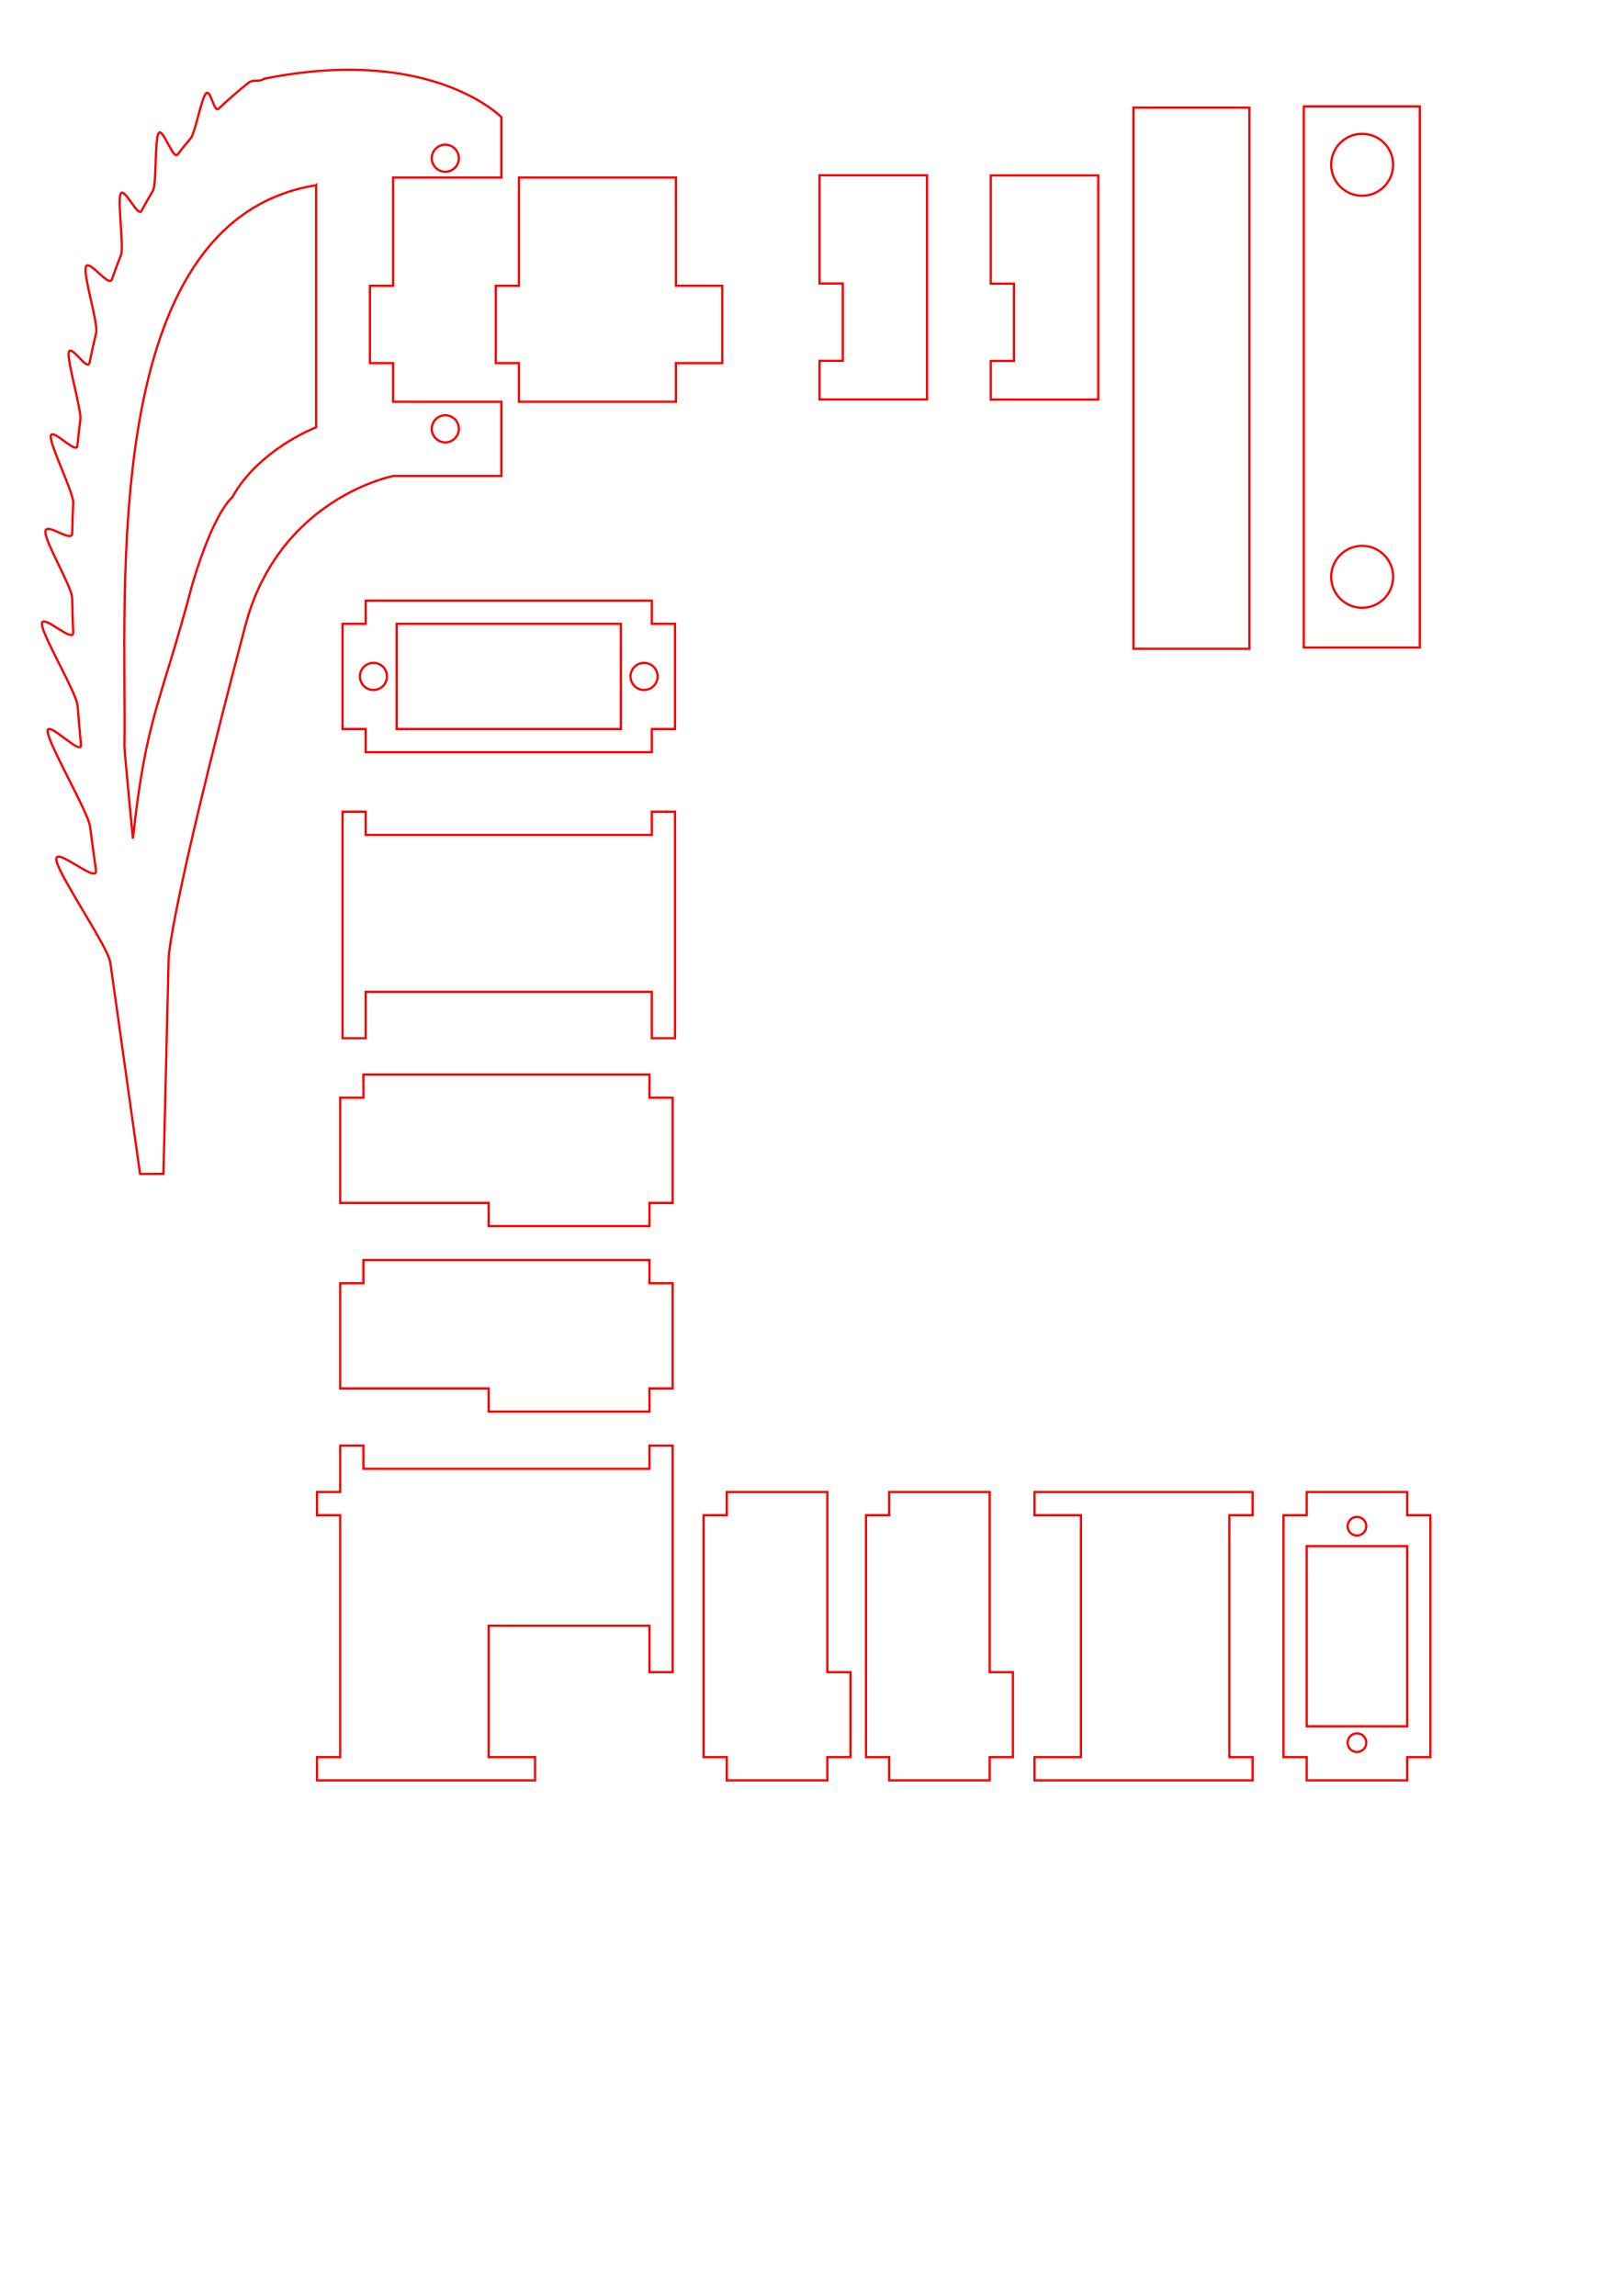
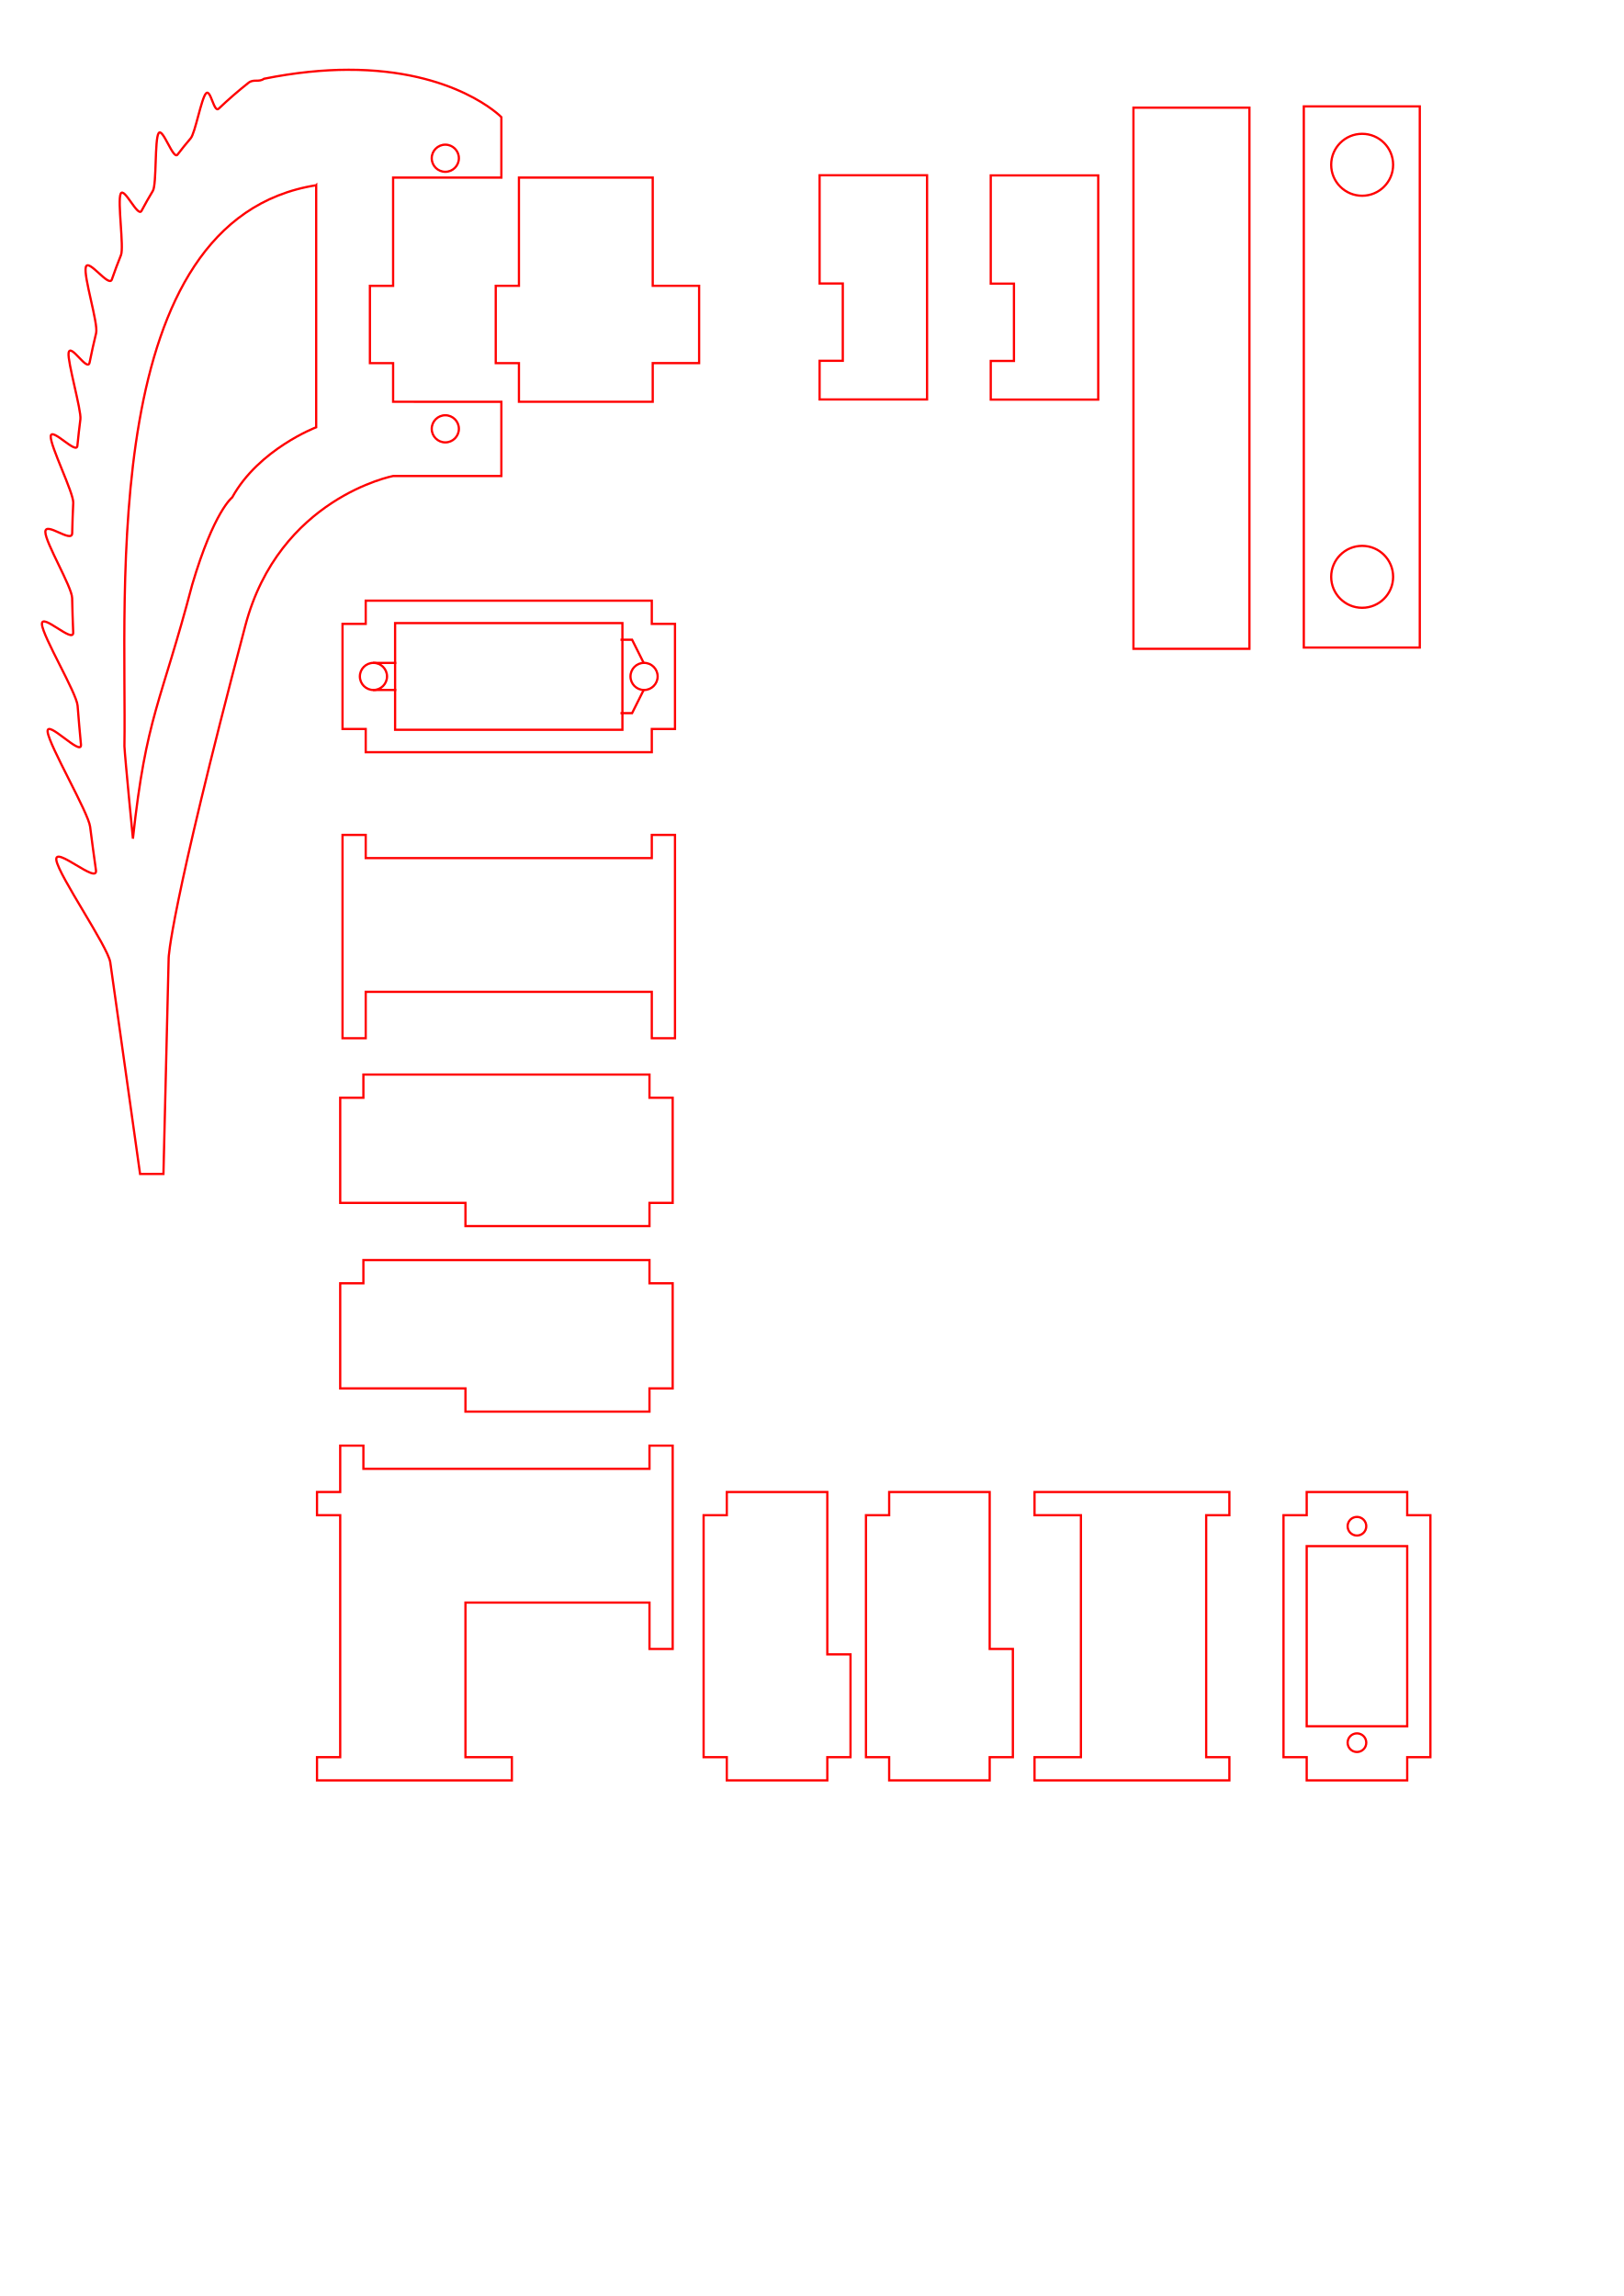
<svg xmlns="http://www.w3.org/2000/svg" width="210mm" height="297mm" viewBox="0 0 744.094 1052.362" id="svg2" version="1.1">
  <defs id="defs4">
    <filter style="color-interpolation-filters:sRGB" id="filter4385" />
  </defs>
  <g id="layer1">
    <path style="fill:none;fill-rule:evenodd;stroke:#ff0000;stroke-width:1.025;stroke-linecap:butt;stroke-linejoin:miter;stroke-miterlimit:4;stroke-dasharray:none;stroke-opacity:1" d="m 159.524,31.976 c -11.331,0.027 -24.152,1.222 -38.545,4.123 -2.391,1.741 -4.758,-0.009 -7.096,1.844 -2.337,1.853 -4.646,3.764 -6.924,5.74 -2.277,1.976 -4.523,4.016 -6.734,6.127 -2.211,2.111 -3.672,-9.277 -5.811,-7.02 -2.139,2.258 -4.954,18.163 -7.014,20.578 -2.06,2.416 -4.078,4.913 -6.053,7.498 -1.975,2.585 -6.763,-12.598 -8.646,-9.832 -1.883,2.766 -0.861,23.481 -2.646,26.439 -1.785,2.959 -3.52,6.017 -5.201,9.18 -1.681,3.163 -7.976,-11.232 -9.547,-7.854 -1.571,3.378 1.583,24.528 0.129,28.133 -1.454,3.605 -2.849,7.326 -4.18,11.17 -1.331,3.843 -10.716,-9.818 -11.918,-5.725 -1.202,4.093 5.779,25.942 4.713,30.297 -1.066,4.355 -2.064,8.843 -2.988,13.471 -0.924,4.628 -8.847,-9.291 -9.623,-4.379 -0.601,3.806 5.913,26.384 5.404,30.367 -0.509,3.983 -0.973,8.056 -1.387,12.221 -0.414,4.165 -11.889,-8.749 -12.205,-4.396 -0.316,4.353 10.529,25.972 10.314,30.518 -0.215,4.546 -0.378,9.19 -0.488,13.934 -0.111,4.744 -12.291,-5.565 -12.295,-0.617 -0.004,4.947 12.169,25.15 12.275,30.307 0.106,5.156 0.267,10.418 0.486,15.789 0.219,5.371 -14.657,-9.352 -14.322,-3.762 0.335,5.59 15.881,31.493 16.334,37.309 0.453,5.815 0.966,11.744 1.541,17.789 0.575,6.046 -15.959,-12.035 -15.26,-5.754 0.699,6.281 18.632,36.925 19.459,43.447 0.827,6.522 1.718,13.167 2.676,19.936 0.957,6.769 -19.231,-11.591 -18.141,-4.57 1.091,7.02 23.461,39.42 24.688,46.697 0.335,2.348 1.359,9.59 2.703,19.133 1.344,9.543 3.01,21.387 4.635,32.938 1.625,11.55 3.208,22.807 4.385,31.176 1.177,8.369 1.947,13.852 1.947,13.852 l 10.711,-0.012 2.389,-98.963 c 0,0 0.133,-19.653 35.133,-152.326 15.44,-58.526 67.73,-68.607 67.73,-68.607 l 49.605,0 0,-34.016 -49.605,-10e-4 0,-17.716 -10.63,0 0,-35.433 10.63,0 0,-49.606 49.605,0 0,-27.715 c 0,0 -21.134,-21.822 -70.234,-21.705 z" id="path4136" />
    <path style="fill:none;fill-rule:evenodd;stroke:#ff0000;stroke-width:1.025;stroke-linecap:butt;stroke-linejoin:miter;stroke-miterlimit:4;stroke-dasharray:none;stroke-opacity:1" d="m 144.898,84.9 0,110.943 c 0,0 -26.311,10.021 -38.494,32.152 0,0 -8.344,6.221 -18.327,40.008 -14.333,54.584 -21.092,59.949 -27.161,116.393 0,0 -3.617,-36.807 -3.896,-42.36 1.098,-70.13 -12.146,-241.266 87.877,-257.135 z" id="path4136-0" />
    <circle style="fill:none;fill-opacity:1;stroke:#ff0000;stroke-width:1.025;stroke-miterlimit:4;stroke-dasharray:none;stroke-opacity:1" id="path4149-4" cx="204.071" cy="196.551" r="6.22" />
    <path style="fill:none;fill-opacity:1;stroke:#ff0000;stroke-width:1.025;stroke-miterlimit:4;stroke-dasharray:none;stroke-opacity:1" d="m 597.495,296.795 0,-248.031 53.15,0 0,248.031 z" id="rect4174" />
    <circle style="fill:none;fill-opacity:1;stroke:#ff0000;stroke-width:1.025;stroke-miterlimit:4;stroke-dasharray:none;stroke-opacity:1" id="path4177" cx="-264.386" cy="624.235" r="14.192" transform="matrix(0,-1,1,0,0,0)" />
    <ellipse style="fill:none;fill-opacity:1;stroke:#ff0000;stroke-width:1.025;stroke-miterlimit:4;stroke-dasharray:none;stroke-opacity:1" id="path4177-5" cx="-75.528" cy="624.235" transform="matrix(0,-1,1,0,0,0)" rx="14.192" ry="14.192" />
-     <path style="fill:none;fill-opacity:1;stroke:#ff0000;stroke-width:1.025;stroke-miterlimit:4;stroke-dasharray:none;stroke-opacity:1" d="m 237.816,81.397 71.929,0 9.2e-4,49.606 21.259,0 0,35.433 -21.259,0 -9.2e-4,17.717 -71.929,0 9.2e-4,-17.717 -10.63,0 0,-35.433 10.63,0 z" id="rect4172-5-9" />
+     <path style="fill:none;fill-opacity:1;stroke:#ff0000;stroke-width:1.025;stroke-miterlimit:4;stroke-dasharray:none;stroke-opacity:1" d="m 237.816,81.397 61.31,-0.007 9.3e-4,49.606 21.259,0 0,35.433 -21.259,0 -9.2e-4,17.717 -61.31,0.007 9.2e-4,-17.717 -10.63,0 0,-35.433 10.63,0 z" id="rect4172-5-9" />
    <circle style="fill:none;fill-opacity:1;stroke:#ff0000;stroke-width:1.025;stroke-miterlimit:4;stroke-dasharray:none;stroke-opacity:1" id="path4149-4-6" cx="204.071" cy="72.527" r="6.22" />
    <path style="fill:none;fill-opacity:1;stroke:#ff0000;stroke-width:1.025;stroke-miterlimit:4;stroke-dasharray:none;stroke-opacity:1" d="m 454.033,80.397 49.252,0 -3e-4,102.756 -49.251,0 8e-5,-17.717 10.63,0 4e-5,-35.433 -10.63,0 z" id="rect4172-5-9-4-6" />
    <path style="fill:none;fill-opacity:1;stroke:#ff0000;stroke-width:1.025;stroke-miterlimit:4;stroke-dasharray:none;stroke-opacity:1" d="m 519.425,297.378 0,-248.031 53.15,0 0,248.031 z" id="rect4174-9" />
    <path style="fill:none;fill-opacity:1;fill-rule:evenodd;stroke:#ff0000;stroke-width:1.025;stroke-linecap:butt;stroke-linejoin:miter;stroke-miterlimit:4;stroke-dasharray:none;stroke-opacity:1" d="m 588.188,694.49 10.63,0 0,-10.63 46.063,0 0,10.63 10.63,0 0,110.906 -10.63,0 0,10.63 -46.063,0 0,-10.63 -10.63,0 z" id="path4157" />
    <path style="fill:none;fill-rule:evenodd;stroke:#ff0000;stroke-width:1.025;stroke-linecap:butt;stroke-linejoin:miter;stroke-miterlimit:4;stroke-dasharray:none;stroke-opacity:1" d="m 644.881,708.663 -46.063,0 0,82.559 46.063,0 z" id="path4159" />
-     <path style="fill:none;fill-rule:evenodd;stroke:#ff0000;stroke-width:1.025;stroke-linecap:butt;stroke-linejoin:miter;stroke-miterlimit:4;stroke-dasharray:none;stroke-opacity:1" d="m 574.015,683.86 0,10.63 -10.63,0 0,110.906 10.63,0 0,10.63 -99.921,0 0,-10.63 21.26,0 0,-110.906 -21.26,0 0,-10.63 z" id="path4161" />
+     <path style="fill:none;fill-rule:evenodd;stroke:#ff0000;stroke-width:1.025;stroke-linecap:butt;stroke-linejoin:miter;stroke-miterlimit:4;stroke-dasharray:none;stroke-opacity:1" d="m 563.386,683.86 0,10.63 -10.63,0 0,110.906 10.63,0 0,10.63 -89.293,0 0,-10.63 21.26,0 0,-110.906 -21.26,0 0,-10.63 z" id="path4161" />
    <path style="fill:none;fill-opacity:1;stroke:#ff0000;stroke-width:1.025;stroke-miterlimit:4;stroke-dasharray:none;stroke-opacity:1" d="m 375.596,80.331 49.252,0 -3e-4,102.756 -49.251,0 8e-5,-17.717 10.63,0 4e-5,-35.433 -10.63,0 z" id="rect4172-5-9-4-6-0" />
    <circle style="fill:none;fill-opacity:1;stroke:#ff0000;stroke-width:1.025;stroke-miterlimit:4.101;stroke-dasharray:none;stroke-opacity:1" id="path4171" cx="699.539" cy="-621.849" r="4.271" transform="matrix(0,1,-1,0,0,0)" />
    <circle style="fill:none;fill-opacity:1;stroke:#ff0000;stroke-width:1.025;stroke-miterlimit:4.101;stroke-dasharray:none;stroke-opacity:1" id="path4171-5" cx="798.752" cy="-621.849" r="4.271" transform="matrix(0,1,-1,0,0,0)" />
    <path style="fill:none;fill-opacity:1;fill-rule:evenodd;stroke:#ff0000;stroke-width:1.025;stroke-linecap:butt;stroke-linejoin:miter;stroke-miterlimit:4;stroke-dasharray:none;stroke-opacity:1" d="m 167.598,344.764 0,-10.63 -10.63,0 0,-48.189 10.63,0 0,-10.63 131.101,0 0,10.63 10.631,0 -0.001,48.189 -10.63,0 0,10.63 z" id="path4157-2" />
-     <path style="fill:none;fill-rule:evenodd;stroke:#ff0000;stroke-width:1.025;stroke-linecap:butt;stroke-linejoin:miter;stroke-miterlimit:4;stroke-dasharray:none;stroke-opacity:1" d="m 181.772,285.945 0,48.189 102.756,0 0,-48.189 z" id="path4159-2" />
+     <path style="fill:none;fill-rule:evenodd;stroke:#ff0000;stroke-width:1.025;stroke-linecap:butt;stroke-linejoin:miter;stroke-miterlimit:4;stroke-dasharray:none;stroke-opacity:1" d="m 181.063,285.591 0,48.898 104.173,0 0,-48.898 z" id="path4159-2" />
    <circle style="fill:none;fill-opacity:1;stroke:#ff0000;stroke-width:1.025;stroke-miterlimit:4;stroke-dasharray:none;stroke-opacity:1" id="path4149-4-4" cx="-310.039" cy="295.157" r="6.22" transform="matrix(0,-1,1,0,0,0)" />
    <circle style="fill:none;fill-opacity:1;stroke:#ff0000;stroke-width:1.025;stroke-miterlimit:4;stroke-dasharray:none;stroke-opacity:1" id="path4149-4-6-0" cx="-310.039" cy="171.142" r="6.22" transform="matrix(0,-1,1,0,0,0)" />
-     <path style="fill:none;fill-opacity:1;fill-rule:evenodd;stroke:#ff0000;stroke-width:1.025;stroke-linecap:butt;stroke-linejoin:miter;stroke-miterlimit:4;stroke-dasharray:none;stroke-opacity:1" d="m 396.848,694.489 10.63,0 0,-10.63 46.063,0 0,82.562 10.63,0 0,38.973 -10.63,0 0,10.63 -46.063,0 0,-10.63 -10.63,0 z" id="path4157-3" />
-     <path style="fill:none;fill-opacity:1;fill-rule:evenodd;stroke:#ff0000;stroke-width:1.025;stroke-linecap:butt;stroke-linejoin:miter;stroke-miterlimit:4;stroke-dasharray:none;stroke-opacity:1" d="m 322.44,694.489 10.63,0 0,-10.63 46.063,0 0,82.562 10.63,0 0,38.973 -10.63,0 0,10.63 -46.063,0 0,-10.63 -10.63,0 z" id="path4157-3-6" />
-     <path style="fill:none;fill-opacity:1;fill-rule:evenodd;stroke:#ff0000;stroke-width:1.025;stroke-linecap:butt;stroke-linejoin:miter;stroke-miterlimit:4;stroke-dasharray:none;stroke-opacity:1" d="m 167.598,454.606 0,21.26 -10.63,0 7.9e-4,-103.82 10.629,0 8e-4,10.631 131.1,0 0,-10.631 10.631,0 -10e-4,103.82 -10.63,0 0,-21.26 z" id="path4157-2-7" />
-     <path style="fill:none;fill-opacity:1;fill-rule:evenodd;stroke:#ff0000;stroke-width:1.025;stroke-linecap:butt;stroke-linejoin:miter;stroke-miterlimit:4;stroke-dasharray:none;stroke-opacity:1" d="m 223.933,561.968 0,-10.63 -68.028,0 4.7e-4,-48.189 10.629,-2e-5 0,-10.63 131.101,0 0,10.63 10.631,0 -0.001,48.189 -10.63,0 0,10.63 z" id="path4157-2-2" />
-     <path style="fill:none;fill-opacity:1;fill-rule:evenodd;stroke:#ff0000;stroke-width:1.025;stroke-linecap:butt;stroke-linejoin:miter;stroke-miterlimit:4;stroke-dasharray:none;stroke-opacity:1" d="m 155.906,662.598 0,21.26 -10.631,0 0,10.631 10.629,0 0,110.906 -10.629,0 0,10.629 99.922,0 0,-10.629 -21.262,0 -10e-4,-60.234 73.705,-8.6e-4 0,21.26 10.629,0 0.002,-103.82 -10.631,0 0,10.631 -131.102,0 0,-10.631 -10.631,-0.002 z" id="path4157-2-7-4" />
-     <path style="fill:none;fill-opacity:1;fill-rule:evenodd;stroke:#ff0000;stroke-width:1.025;stroke-linecap:butt;stroke-linejoin:miter;stroke-miterlimit:4;stroke-dasharray:none;stroke-opacity:1" d="m 223.933,647.007 0,-10.63 -68.029,0 0.001,-48.189 10.629,0 0,-10.63 131.101,0 0,10.63 10.631,0 -0.001,48.189 -10.63,0 0,10.63 z" id="path4157-2-2-0" />
+     <path style="fill:none;fill-opacity:1;fill-rule:evenodd;stroke:#ff0000;stroke-width:1.025;stroke-linecap:butt;stroke-linejoin:miter;stroke-miterlimit:4;stroke-dasharray:none;stroke-opacity:1" d="m 396.848,694.489 10.63,0 0,-10.63 46.063,0 0,71.929 10.63,0 0,49.607 -10.63,0 0,10.63 -46.063,0 0,-10.63 -10.63,0 z" id="path4157-3" />
+     <path style="fill:none;fill-opacity:1;fill-rule:evenodd;stroke:#ff0000;stroke-width:1.025;stroke-linecap:butt;stroke-linejoin:miter;stroke-miterlimit:4;stroke-dasharray:none;stroke-opacity:1" d="m 322.44,694.489 10.63,0 0,-10.63 46.063,0 0,74.409 10.63,0 0,47.126 -10.63,0 0,10.63 -46.063,0 0,-10.63 -10.63,0 z" id="path4157-3-6" />
+     <path style="fill:none;fill-opacity:1;fill-rule:evenodd;stroke:#ff0000;stroke-width:1.025;stroke-linecap:butt;stroke-linejoin:miter;stroke-miterlimit:4;stroke-dasharray:none;stroke-opacity:1" d="m 167.598,454.606 0,21.26 -10.63,0 7.9e-4,-93.189 10.629,0 8e-4,10.631 131.1,0 0,-10.631 10.631,0 -10e-4,93.189 -10.63,0 0,-21.26 z" id="path4157-2-7" />
+     <path style="fill:none;fill-opacity:1;fill-rule:evenodd;stroke:#ff0000;stroke-width:1.025;stroke-linecap:butt;stroke-linejoin:miter;stroke-miterlimit:4;stroke-dasharray:none;stroke-opacity:1" d="m 213.307,561.968 0,-10.63 -57.402,0 4.7e-4,-48.189 10.629,-2e-5 0,-10.63 131.101,0 0,10.63 10.631,0 -0.001,48.189 -10.63,0 0,10.63 z" id="path4157-2-2" />
+     <path style="fill:none;fill-opacity:1;fill-rule:evenodd;stroke:#ff0000;stroke-width:1.025;stroke-linecap:butt;stroke-linejoin:miter;stroke-miterlimit:4;stroke-dasharray:none;stroke-opacity:1" d="m 155.906,662.598 0,21.26 -10.631,0 0,10.631 10.629,0 0,110.906 -10.629,0 0,10.629 89.294,0 0,-10.629 -21.262,0 -10e-4,-70.867 84.333,0 0,21.26 10.629,0 0.002,-93.188 -10.631,0 0,10.631 -131.102,0 0,-10.631 -10.631,-0.002 z" id="path4157-2-7-4" />
+     <path style="fill:none;fill-opacity:1;fill-rule:evenodd;stroke:#ff0000;stroke-width:1.025;stroke-linecap:butt;stroke-linejoin:miter;stroke-miterlimit:4;stroke-dasharray:none;stroke-opacity:1" d="m 213.307,647.007 0,-10.63 -57.403,0 0.001,-48.189 10.629,0 0,-10.63 131.101,0 0,10.63 10.631,0 -0.001,48.189 -10.63,0 0,10.63 z" id="path4157-2-2-0" />
+     <path style="fill:none;fill-rule:evenodd;stroke:#ff0000;stroke-width:1.025;stroke-linecap:butt;stroke-linejoin:miter;stroke-opacity:1;stroke-miterlimit:4;stroke-dasharray:none" d="m 170.965,316.24 10.63,0" id="path4168" />
+     <path style="fill:none;fill-rule:evenodd;stroke:#ff0000;stroke-width:1.025;stroke-linecap:butt;stroke-linejoin:miter;stroke-opacity:1;stroke-miterlimit:4;stroke-dasharray:none" d="m 170.965,303.839 10.63,0" id="path4170" />
+     <path style="fill:none;fill-rule:evenodd;stroke:#ff0000;stroke-width:1.025;stroke-linecap:butt;stroke-linejoin:miter;stroke-miterlimit:4;stroke-dasharray:none;stroke-opacity:1" d="m 294.98,303.839 -5.315,-10.63 -5.315,0" id="path4172" />
+     <path style="fill:none;fill-rule:evenodd;stroke:#ff0000;stroke-width:1.025;stroke-linecap:butt;stroke-linejoin:miter;stroke-miterlimit:4;stroke-dasharray:none;stroke-opacity:1" d="m 294.98,316.24 -5.315,10.63 -5.315,0" id="path4174" />
  </g>
</svg>
